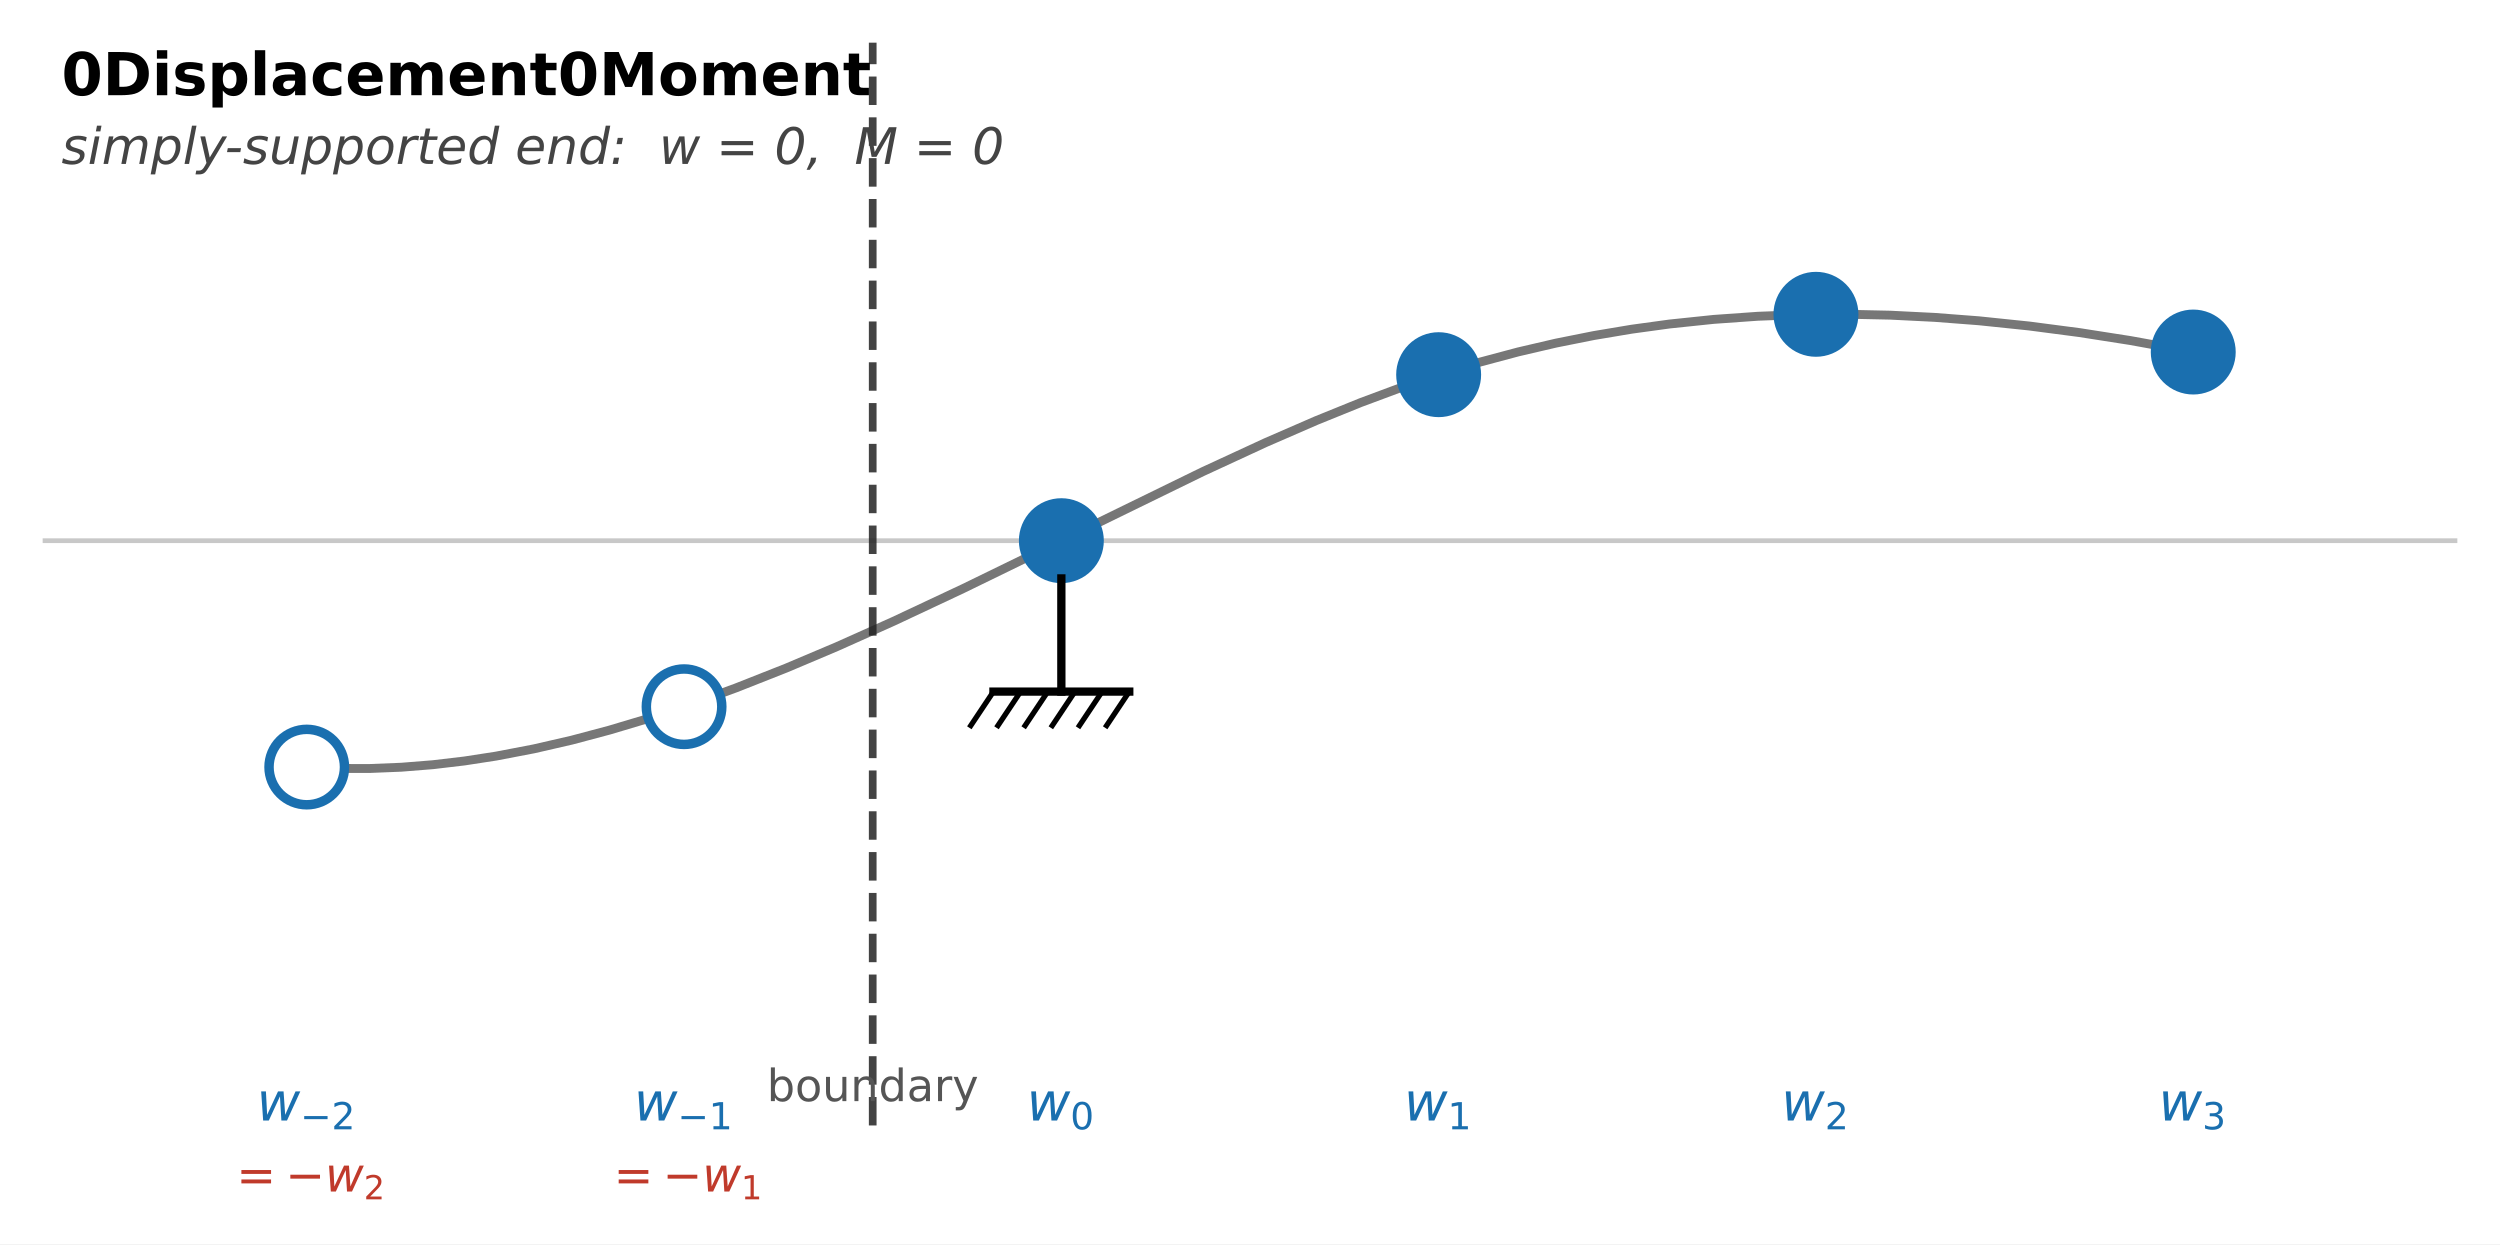
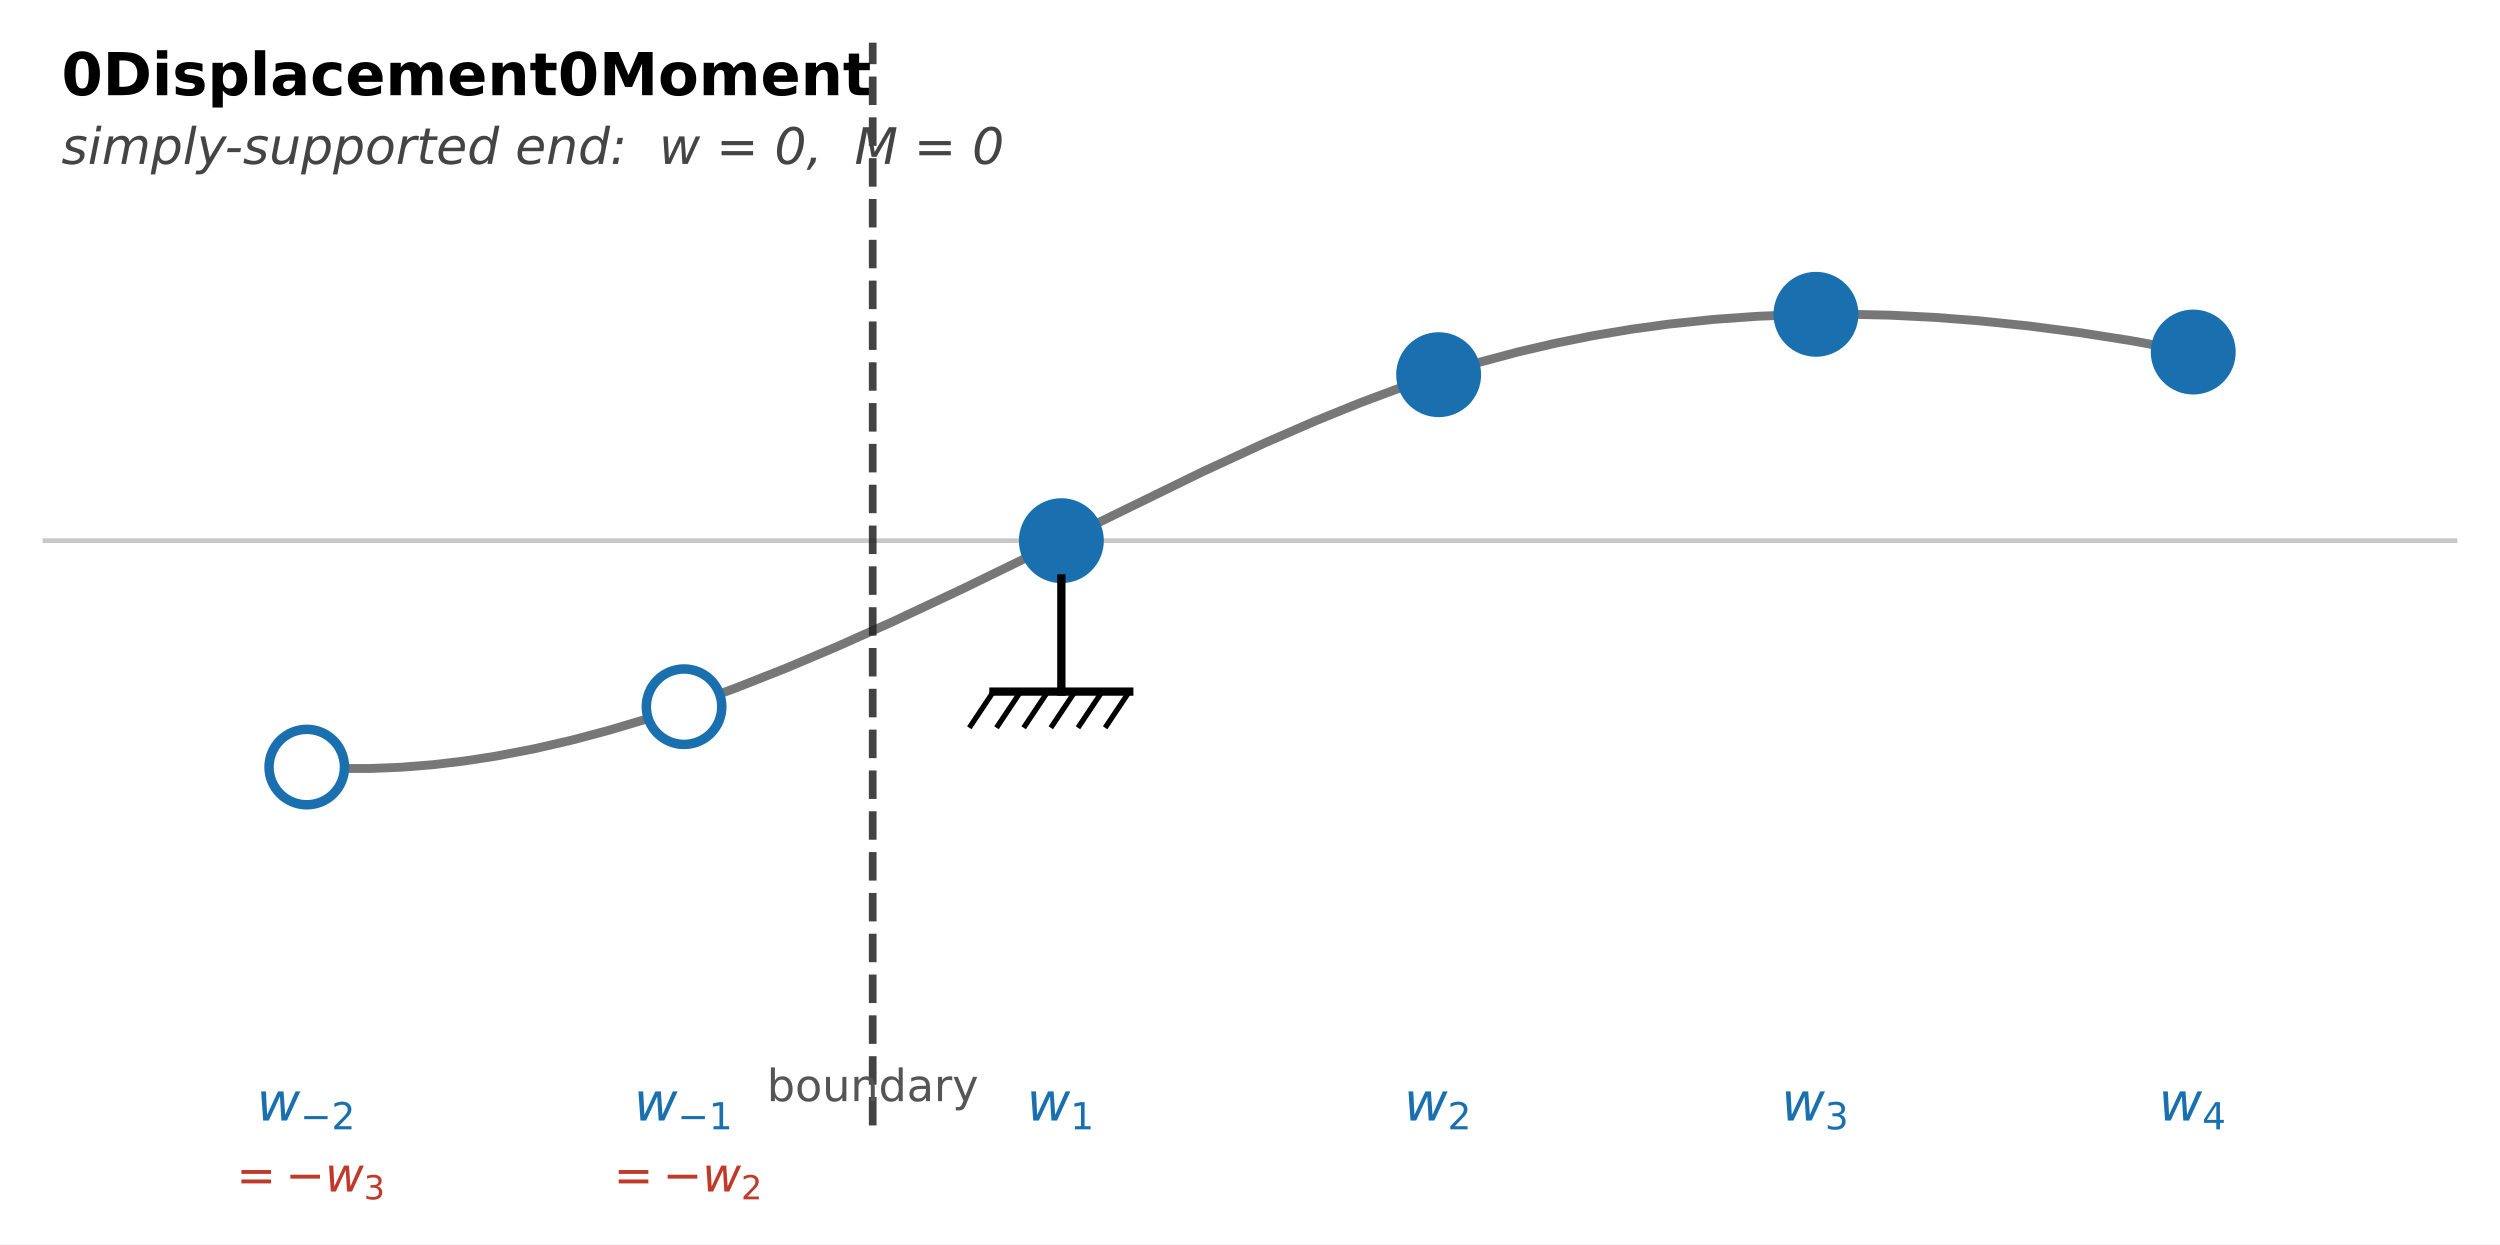
<svg xmlns="http://www.w3.org/2000/svg" xmlns:xlink="http://www.w3.org/1999/xlink" width="421.986pt" height="210.014pt" viewBox="0 0 421.986 210.014" version="1.1">
  <defs>
    <style type="text/css">*{stroke-linejoin: round; stroke-linecap: butt}</style>
  </defs>
  <g id="figure_1">
    <g id="patch_1">
      <path d="M 0 210.014  L 421.986 210.014  L 421.986 0  L 0 0  z " style="fill: #ffffff" />
    </g>
    <g id="axes_1">
      <g id="line2d_1">
-         <path d="M 7.2 91.265  L 414.786 91.265  " clip-path="url(#pff01585da7)" style="fill: none; stroke: #c8c8c8; stroke-width: 0.8; stroke-linecap: square" />
+         <path d="M 7.2 91.265  L 414.786 91.265  " clip-path="url(#p7b2e10536d)" style="fill: none; stroke: #c8c8c8; stroke-width: 0.8; stroke-linecap: square" />
      </g>
      <g id="line2d_2">
-         <path d="M 51.78 129.476  L 57.105 129.712  L 62.429 129.718  L 67.754 129.503  L 73.079 129.076  L 78.404 128.447  L 83.729 127.627  L 90.119 126.402  L 96.509 124.932  L 102.898 123.232  L 109.288 121.321  L 116.743 118.844  L 124.198 116.127  L 132.718 112.763  L 141.237 109.16  L 150.822 104.871  L 162.537 99.368  L 178.511 91.58  L 203.006 79.619  L 213.656 74.697  L 222.175 70.992  L 229.63 67.97  L 237.085 65.193  L 243.475 63.038  L 249.865 61.109  L 256.254 59.403  L 262.644 57.915  L 269.034 56.638  L 275.424 55.566  L 281.814 54.691  L 289.269 53.912  L 296.723 53.384  L 304.178 53.096  L 311.633 53.038  L 319.088 53.2  L 326.543 53.572  L 333.997 54.143  L 342.517 55.027  L 351.037 56.143  L 359.557 57.475  L 369.142 59.214  L 370.207 59.422  L 370.207 59.422  " clip-path="url(#pff01585da7)" style="fill: none; stroke: #555555; stroke-opacity: 0.8; stroke-width: 1.5; stroke-linecap: square" />
+         <path d="M 51.78 129.476  L 57.105 129.712  L 62.429 129.718  L 67.754 129.503  L 73.079 129.076  L 78.404 128.447  L 83.729 127.627  L 90.119 126.402  L 96.509 124.932  L 102.898 123.232  L 109.288 121.321  L 116.743 118.844  L 124.198 116.127  L 132.718 112.763  L 141.237 109.16  L 150.822 104.871  L 162.537 99.368  L 178.511 91.58  L 203.006 79.619  L 213.656 74.697  L 222.175 70.992  L 229.63 67.97  L 237.085 65.193  L 243.475 63.038  L 249.865 61.109  L 256.254 59.403  L 262.644 57.915  L 269.034 56.638  L 275.424 55.566  L 281.814 54.691  L 289.269 53.912  L 296.723 53.384  L 304.178 53.096  L 311.633 53.038  L 319.088 53.2  L 326.543 53.572  L 333.997 54.143  L 342.517 55.027  L 351.037 56.143  L 359.557 57.475  L 369.142 59.214  L 370.207 59.422  L 370.207 59.422  " clip-path="url(#p7b2e10536d)" style="fill: none; stroke: #555555; stroke-opacity: 0.8; stroke-width: 1.5; stroke-linecap: square" />
      </g>
      <g id="line2d_3">
-         <path d="M 147.308 189.977  L 147.308 7.2  " clip-path="url(#pff01585da7)" style="fill: none; stroke-dasharray: 4.81,2.08; stroke-dashoffset: 0; stroke: #222222; stroke-opacity: 0.85; stroke-width: 1.3" />
+         <path d="M 147.308 189.977  L 147.308 7.2  " clip-path="url(#p7b2e10536d)" style="fill: none; stroke-dasharray: 4.81,2.08; stroke-dashoffset: 0; stroke: #222222; stroke-opacity: 0.85; stroke-width: 1.3" />
      </g>
      <g id="text_1">
        <g style="fill: #555555" transform="translate(129.4396 185.8698) scale(0.075 -0.075)">
          <defs>
            <path id="DejaVuSans-62" d="M 3116 1747  Q 3116 2381 2855 2742  Q 2594 3103 2138 3103  Q 1681 3103 1420 2742  Q 1159 2381 1159 1747  Q 1159 1113 1420 752  Q 1681 391 2138 391  Q 2594 391 2855 752  Q 3116 1113 3116 1747  z M 1159 2969  Q 1341 3281 1617 3432  Q 1894 3584 2278 3584  Q 2916 3584 3314 3078  Q 3713 2572 3713 1747  Q 3713 922 3314 415  Q 2916 -91 2278 -91  Q 1894 -91 1617 61  Q 1341 213 1159 525  L 1159 0  L 581 0  L 581 4863  L 1159 4863  L 1159 2969  z " transform="scale(0.015625)" />
            <path id="DejaVuSans-6f" d="M 1959 3097  Q 1497 3097 1228 2736  Q 959 2375 959 1747  Q 959 1119 1226 758  Q 1494 397 1959 397  Q 2419 397 2687 759  Q 2956 1122 2956 1747  Q 2956 2369 2687 2733  Q 2419 3097 1959 3097  z M 1959 3584  Q 2709 3584 3137 3096  Q 3566 2609 3566 1747  Q 3566 888 3137 398  Q 2709 -91 1959 -91  Q 1206 -91 779 398  Q 353 888 353 1747  Q 353 2609 779 3096  Q 1206 3584 1959 3584  z " transform="scale(0.015625)" />
            <path id="DejaVuSans-75" d="M 544 1381  L 544 3500  L 1119 3500  L 1119 1403  Q 1119 906 1312 657  Q 1506 409 1894 409  Q 2359 409 2629 706  Q 2900 1003 2900 1516  L 2900 3500  L 3475 3500  L 3475 0  L 2900 0  L 2900 538  Q 2691 219 2414 64  Q 2138 -91 1772 -91  Q 1169 -91 856 284  Q 544 659 544 1381  z M 1991 3584  L 1991 3584  z " transform="scale(0.015625)" />
            <path id="DejaVuSans-6e" d="M 3513 2113  L 3513 0  L 2938 0  L 2938 2094  Q 2938 2591 2744 2837  Q 2550 3084 2163 3084  Q 1697 3084 1428 2787  Q 1159 2491 1159 1978  L 1159 0  L 581 0  L 581 3500  L 1159 3500  L 1159 2956  Q 1366 3272 1645 3428  Q 1925 3584 2291 3584  Q 2894 3584 3203 3211  Q 3513 2838 3513 2113  z " transform="scale(0.015625)" />
            <path id="DejaVuSans-64" d="M 2906 2969  L 2906 4863  L 3481 4863  L 3481 0  L 2906 0  L 2906 525  Q 2725 213 2448 61  Q 2172 -91 1784 -91  Q 1150 -91 751 415  Q 353 922 353 1747  Q 353 2572 751 3078  Q 1150 3584 1784 3584  Q 2172 3584 2448 3432  Q 2725 3281 2906 2969  z M 947 1747  Q 947 1113 1208 752  Q 1469 391 1925 391  Q 2381 391 2643 752  Q 2906 1113 2906 1747  Q 2906 2381 2643 2742  Q 2381 3103 1925 3103  Q 1469 3103 1208 2742  Q 947 2381 947 1747  z " transform="scale(0.015625)" />
            <path id="DejaVuSans-61" d="M 2194 1759  Q 1497 1759 1228 1600  Q 959 1441 959 1056  Q 959 750 1161 570  Q 1363 391 1709 391  Q 2188 391 2477 730  Q 2766 1069 2766 1631  L 2766 1759  L 2194 1759  z M 3341 1997  L 3341 0  L 2766 0  L 2766 531  Q 2569 213 2275 61  Q 1981 -91 1556 -91  Q 1019 -91 701 211  Q 384 513 384 1019  Q 384 1609 779 1909  Q 1175 2209 1959 2209  L 2766 2209  L 2766 2266  Q 2766 2663 2505 2880  Q 2244 3097 1772 3097  Q 1472 3097 1187 3025  Q 903 2953 641 2809  L 641 3341  Q 956 3463 1253 3523  Q 1550 3584 1831 3584  Q 2591 3584 2966 3190  Q 3341 2797 3341 1997  z " transform="scale(0.015625)" />
            <path id="DejaVuSans-72" d="M 2631 2963  Q 2534 3019 2420 3045  Q 2306 3072 2169 3072  Q 1681 3072 1420 2755  Q 1159 2438 1159 1844  L 1159 0  L 581 0  L 581 3500  L 1159 3500  L 1159 2956  Q 1341 3275 1631 3429  Q 1922 3584 2338 3584  Q 2397 3584 2469 3576  Q 2541 3569 2628 3553  L 2631 2963  z " transform="scale(0.015625)" />
            <path id="DejaVuSans-79" d="M 2059 -325  Q 1816 -950 1584 -1140  Q 1353 -1331 966 -1331  L 506 -1331  L 506 -850  L 844 -850  Q 1081 -850 1212 -737  Q 1344 -625 1503 -206  L 1606 56  L 191 3500  L 800 3500  L 1894 763  L 2988 3500  L 3597 3500  L 2059 -325  z " transform="scale(0.015625)" />
          </defs>
          <use xlink:href="#DejaVuSans-62" />
          <use xlink:href="#DejaVuSans-6f" transform="translate(63.47656 0)" />
          <use xlink:href="#DejaVuSans-75" transform="translate(124.6582 0)" />
          <use xlink:href="#DejaVuSans-6e" transform="translate(188.0371 0)" />
          <use xlink:href="#DejaVuSans-64" transform="translate(251.416 0)" />
          <use xlink:href="#DejaVuSans-61" transform="translate(314.8926 0)" />
          <use xlink:href="#DejaVuSans-72" transform="translate(376.1719 0)" />
          <use xlink:href="#DejaVuSans-79" transform="translate(417.2852 0)" />
        </g>
      </g>
      <g id="text_2">
        <g style="fill: #1a6faf" transform="translate(43.31975 189.1733) scale(0.09 -0.09)">
          <defs>
            <path id="DejaVuSans-Oblique-77" d="M 544 3500  L 1113 3500  L 1259 684  L 2566 3500  L 3231 3500  L 3425 684  L 4666 3500  L 5241 3500  L 3641 0  L 2969 0  L 2797 2900  L 1459 0  L 781 0  L 544 3500  z " transform="scale(0.015625)" />
            <path id="DejaVuSans-2212" d="M 678 2272  L 4684 2272  L 4684 1741  L 678 1741  L 678 2272  z " transform="scale(0.015625)" />
            <path id="DejaVuSans-32" d="M 1228 531  L 3431 531  L 3431 0  L 469 0  L 469 531  Q 828 903 1448 1529  Q 2069 2156 2228 2338  Q 2531 2678 2651 2914  Q 2772 3150 2772 3378  Q 2772 3750 2511 3984  Q 2250 4219 1831 4219  Q 1534 4219 1204 4116  Q 875 4013 500 3803  L 500 4441  Q 881 4594 1212 4672  Q 1544 4750 1819 4750  Q 2544 4750 2975 4387  Q 3406 4025 3406 3419  Q 3406 3131 3298 2873  Q 3191 2616 2906 2266  Q 2828 2175 2409 1742  Q 1991 1309 1228 531  z " transform="scale(0.015625)" />
          </defs>
          <use xlink:href="#DejaVuSans-Oblique-77" transform="translate(0 0.3125)" />
          <use xlink:href="#DejaVuSans-2212" transform="translate(81.78711 -16.09375) scale(0.7)" />
          <use xlink:href="#DejaVuSans-32" transform="translate(140.4395 -16.09375) scale(0.7)" />
        </g>
      </g>
      <g id="text_3">
        <g style="fill: #c03a2b" transform="translate(38.33975 201.1506) scale(0.08 -0.08)">
          <defs>
            <path id="DejaVuSans-3d" d="M 678 2906  L 4684 2906  L 4684 2381  L 678 2381  L 678 2906  z M 678 1631  L 4684 1631  L 4684 1100  L 678 1100  L 678 1631  z " transform="scale(0.015625)" />
+             <path id="DejaVuSans-33" d="M 2597 2516  Q 3050 2419 3304 2112  Q 3559 1806 3559 1356  Q 3559 666 3084 287  Q 2609 -91 1734 -91  Q 1441 -91 1130 -33  Q 819 25 488 141  L 488 750  Q 750 597 1062 519  Q 1375 441 1716 441  Q 2309 441 2620 675  Q 2931 909 2931 1356  Q 2931 1769 2642 2001  Q 2353 2234 1838 2234  L 1294 2234  L 1294 2753  L 1863 2753  Q 2328 2753 2575 2939  Q 2822 3125 2822 3475  Q 2822 3834 2567 4026  Q 2313 4219 1838 4219  Q 1578 4219 1281 4162  Q 984 4106 628 3988  L 628 4550  Q 988 4650 1302 4700  Q 1616 4750 1894 4750  Q 2613 4750 3031 4423  Q 3450 4097 3450 3541  Q 3450 3153 3228 2886  Q 3006 2619 2597 2516  z " transform="scale(0.015625)" />
          </defs>
          <use xlink:href="#DejaVuSans-3d" transform="translate(19.48242 0.3125)" />
          <use xlink:href="#DejaVuSans-2212" transform="translate(122.7539 0.3125)" />
          <use xlink:href="#DejaVuSans-Oblique-77" transform="translate(206.543 0.3125)" />
-           <use xlink:href="#DejaVuSans-32" transform="translate(288.3301 -16.09375) scale(0.7)" />
+           <use xlink:href="#DejaVuSans-33" transform="translate(288.3301 -16.09375) scale(0.7)" />
        </g>
      </g>
      <g id="text_4">
        <g style="fill: #1a6faf" transform="translate(107.0051 189.1733) scale(0.09 -0.09)">
          <defs>
            <path id="DejaVuSans-31" d="M 794 531  L 1825 531  L 1825 4091  L 703 3866  L 703 4441  L 1819 4666  L 2450 4666  L 2450 531  L 3481 531  L 3481 0  L 794 0  L 794 531  z " transform="scale(0.015625)" />
          </defs>
          <use xlink:href="#DejaVuSans-Oblique-77" transform="translate(0 0.3125)" />
          <use xlink:href="#DejaVuSans-2212" transform="translate(81.78711 -16.09375) scale(0.7)" />
          <use xlink:href="#DejaVuSans-31" transform="translate(140.4395 -16.09375) scale(0.7)" />
        </g>
      </g>
      <g id="text_5">
        <g style="fill: #c03a2b" transform="translate(102.0251 201.1506) scale(0.08 -0.08)">
          <use xlink:href="#DejaVuSans-3d" transform="translate(19.48242 0.3125)" />
          <use xlink:href="#DejaVuSans-2212" transform="translate(122.7539 0.3125)" />
          <use xlink:href="#DejaVuSans-Oblique-77" transform="translate(206.543 0.3125)" />
-           <use xlink:href="#DejaVuSans-31" transform="translate(288.3301 -16.09375) scale(0.7)" />
+           <use xlink:href="#DejaVuSans-32" transform="translate(288.3301 -16.09375) scale(0.7)" />
        </g>
      </g>
      <g id="text_6">
        <g style="fill: #1a6faf" transform="translate(173.3005 189.1733) scale(0.09 -0.09)">
-           <defs>
-             <path id="DejaVuSans-30" d="M 2034 4250  Q 1547 4250 1301 3770  Q 1056 3291 1056 2328  Q 1056 1369 1301 889  Q 1547 409 2034 409  Q 2525 409 2770 889  Q 3016 1369 3016 2328  Q 3016 3291 2770 3770  Q 2525 4250 2034 4250  z M 2034 4750  Q 2819 4750 3233 4129  Q 3647 3509 3647 2328  Q 3647 1150 3233 529  Q 2819 -91 2034 -91  Q 1250 -91 836 529  Q 422 1150 422 2328  Q 422 3509 836 4129  Q 1250 4750 2034 4750  z " transform="scale(0.015625)" />
-           </defs>
-           <use xlink:href="#DejaVuSans-Oblique-77" transform="translate(0 0.3125)" />
-           <use xlink:href="#DejaVuSans-30" transform="translate(81.78711 -16.09375) scale(0.7)" />
+           <use xlink:href="#DejaVuSans-Oblique-77" transform="translate(0 0.3125)" />
+           <use xlink:href="#DejaVuSans-31" transform="translate(81.78711 -16.09375) scale(0.7)" />
        </g>
      </g>
      <g id="text_7">
        <g style="fill: #1a6faf" transform="translate(236.9858 189.1733) scale(0.09 -0.09)">
          <use xlink:href="#DejaVuSans-Oblique-77" transform="translate(0 0.3125)" />
-           <use xlink:href="#DejaVuSans-31" transform="translate(81.78711 -16.09375) scale(0.7)" />
+           <use xlink:href="#DejaVuSans-32" transform="translate(81.78711 -16.09375) scale(0.7)" />
        </g>
      </g>
      <g id="text_8">
        <g style="fill: #1a6faf" transform="translate(300.6712 189.1733) scale(0.09 -0.09)">
          <use xlink:href="#DejaVuSans-Oblique-77" transform="translate(0 0.3125)" />
-           <use xlink:href="#DejaVuSans-32" transform="translate(81.78711 -16.09375) scale(0.7)" />
+           <use xlink:href="#DejaVuSans-33" transform="translate(81.78711 -16.09375) scale(0.7)" />
        </g>
      </g>
      <g id="text_9">
        <g style="fill: #1a6faf" transform="translate(364.3565 189.1733) scale(0.09 -0.09)">
          <defs>
-             <path id="DejaVuSans-33" d="M 2597 2516  Q 3050 2419 3304 2112  Q 3559 1806 3559 1356  Q 3559 666 3084 287  Q 2609 -91 1734 -91  Q 1441 -91 1130 -33  Q 819 25 488 141  L 488 750  Q 750 597 1062 519  Q 1375 441 1716 441  Q 2309 441 2620 675  Q 2931 909 2931 1356  Q 2931 1769 2642 2001  Q 2353 2234 1838 2234  L 1294 2234  L 1294 2753  L 1863 2753  Q 2328 2753 2575 2939  Q 2822 3125 2822 3475  Q 2822 3834 2567 4026  Q 2313 4219 1838 4219  Q 1578 4219 1281 4162  Q 984 4106 628 3988  L 628 4550  Q 988 4650 1302 4700  Q 1616 4750 1894 4750  Q 2613 4750 3031 4423  Q 3450 4097 3450 3541  Q 3450 3153 3228 2886  Q 3006 2619 2597 2516  z " transform="scale(0.015625)" />
-           </defs>
-           <use xlink:href="#DejaVuSans-Oblique-77" transform="translate(0 0.3125)" />
-           <use xlink:href="#DejaVuSans-33" transform="translate(81.78711 -16.09375) scale(0.7)" />
+             <path id="DejaVuSans-34" d="M 2419 4116  L 825 1625  L 2419 1625  L 2419 4116  z M 2253 4666  L 3047 4666  L 3047 1625  L 3713 1625  L 3713 1100  L 3047 1100  L 3047 0  L 2419 0  L 2419 1100  L 313 1100  L 313 1709  L 2253 4666  z " transform="scale(0.015625)" />
+           </defs>
+           <use xlink:href="#DejaVuSans-Oblique-77" transform="translate(0 0.3125)" />
+           <use xlink:href="#DejaVuSans-34" transform="translate(81.78711 -16.09375) scale(0.7)" />
        </g>
      </g>
      <g id="text_10">
        <g transform="translate(10.38427 16.07214) scale(0.1 -0.1)">
          <defs>
            <path id="DejaVuSans-Bold-30" d="M 2944 2338  Q 2944 3213 2780 3570  Q 2616 3928 2228 3928  Q 1841 3928 1675 3570  Q 1509 3213 1509 2338  Q 1509 1453 1675 1090  Q 1841 728 2228 728  Q 2613 728 2778 1090  Q 2944 1453 2944 2338  z M 4147 2328  Q 4147 1169 3647 539  Q 3147 -91 2228 -91  Q 1306 -91 806 539  Q 306 1169 306 2328  Q 306 3491 806 4120  Q 1306 4750 2228 4750  Q 3147 4750 3647 4120  Q 4147 3491 4147 2328  z " transform="scale(0.015625)" />
            <path id="DejaVuSans-Bold-44" d="M 1791 3756  L 1791 909  L 2222 909  Q 2959 909 3348 1275  Q 3738 1641 3738 2338  Q 3738 3031 3350 3393  Q 2963 3756 2222 3756  L 1791 3756  z M 588 4666  L 1856 4666  Q 2919 4666 3439 4514  Q 3959 4363 4331 4000  Q 4659 3684 4818 3271  Q 4978 2859 4978 2338  Q 4978 1809 4818 1395  Q 4659 981 4331 666  Q 3956 303 3431 151  Q 2906 0 1856 0  L 588 0  L 588 4666  z " transform="scale(0.015625)" />
            <path id="DejaVuSans-Bold-69" d="M 538 3500  L 1656 3500  L 1656 0  L 538 0  L 538 3500  z M 538 4863  L 1656 4863  L 1656 3950  L 538 3950  L 538 4863  z " transform="scale(0.015625)" />
            <path id="DejaVuSans-Bold-73" d="M 3272 3391  L 3272 2541  Q 2913 2691 2578 2766  Q 2244 2841 1947 2841  Q 1628 2841 1473 2761  Q 1319 2681 1319 2516  Q 1319 2381 1436 2309  Q 1553 2238 1856 2203  L 2053 2175  Q 2913 2066 3209 1816  Q 3506 1566 3506 1031  Q 3506 472 3093 190  Q 2681 -91 1863 -91  Q 1516 -91 1145 -36  Q 775 19 384 128  L 384 978  Q 719 816 1070 734  Q 1422 653 1784 653  Q 2113 653 2278 743  Q 2444 834 2444 1013  Q 2444 1163 2330 1236  Q 2216 1309 1875 1350  L 1678 1375  Q 931 1469 631 1722  Q 331 1975 331 2491  Q 331 3047 712 3315  Q 1094 3584 1881 3584  Q 2191 3584 2531 3537  Q 2872 3491 3272 3391  z " transform="scale(0.015625)" />
            <path id="DejaVuSans-Bold-70" d="M 1656 506  L 1656 -1331  L 538 -1331  L 538 3500  L 1656 3500  L 1656 2988  Q 1888 3294 2169 3439  Q 2450 3584 2816 3584  Q 3463 3584 3878 3070  Q 4294 2556 4294 1747  Q 4294 938 3878 423  Q 3463 -91 2816 -91  Q 2450 -91 2169 54  Q 1888 200 1656 506  z M 2400 2772  Q 2041 2772 1848 2508  Q 1656 2244 1656 1747  Q 1656 1250 1848 986  Q 2041 722 2400 722  Q 2759 722 2948 984  Q 3138 1247 3138 1747  Q 3138 2247 2948 2509  Q 2759 2772 2400 2772  z " transform="scale(0.015625)" />
            <path id="DejaVuSans-Bold-6c" d="M 538 4863  L 1656 4863  L 1656 0  L 538 0  L 538 4863  z " transform="scale(0.015625)" />
            <path id="DejaVuSans-Bold-61" d="M 2106 1575  Q 1756 1575 1579 1456  Q 1403 1338 1403 1106  Q 1403 894 1545 773  Q 1688 653 1941 653  Q 2256 653 2472 879  Q 2688 1106 2688 1447  L 2688 1575  L 2106 1575  z M 3816 1997  L 3816 0  L 2688 0  L 2688 519  Q 2463 200 2181 54  Q 1900 -91 1497 -91  Q 953 -91 614 226  Q 275 544 275 1050  Q 275 1666 698 1953  Q 1122 2241 2028 2241  L 2688 2241  L 2688 2328  Q 2688 2594 2478 2717  Q 2269 2841 1825 2841  Q 1466 2841 1156 2769  Q 847 2697 581 2553  L 581 3406  Q 941 3494 1303 3539  Q 1666 3584 2028 3584  Q 2975 3584 3395 3211  Q 3816 2838 3816 1997  z " transform="scale(0.015625)" />
            <path id="DejaVuSans-Bold-63" d="M 3366 3391  L 3366 2478  Q 3138 2634 2908 2709  Q 2678 2784 2431 2784  Q 1963 2784 1702 2511  Q 1441 2238 1441 1747  Q 1441 1256 1702 982  Q 1963 709 2431 709  Q 2694 709 2930 787  Q 3166 866 3366 1019  L 3366 103  Q 3103 6 2833 -42  Q 2563 -91 2291 -91  Q 1344 -91 809 395  Q 275 881 275 1747  Q 275 2613 809 3098  Q 1344 3584 2291 3584  Q 2566 3584 2833 3536  Q 3100 3488 3366 3391  z " transform="scale(0.015625)" />
            <path id="DejaVuSans-Bold-65" d="M 4031 1759  L 4031 1441  L 1416 1441  Q 1456 1047 1700 850  Q 1944 653 2381 653  Q 2734 653 3104 758  Q 3475 863 3866 1075  L 3866 213  Q 3469 63 3072 -14  Q 2675 -91 2278 -91  Q 1328 -91 801 392  Q 275 875 275 1747  Q 275 2603 792 3093  Q 1309 3584 2216 3584  Q 3041 3584 3536 3087  Q 4031 2591 4031 1759  z M 2881 2131  Q 2881 2450 2695 2645  Q 2509 2841 2209 2841  Q 1884 2841 1681 2658  Q 1478 2475 1428 2131  L 2881 2131  z " transform="scale(0.015625)" />
            <path id="DejaVuSans-Bold-6d" d="M 3781 2919  Q 3994 3244 4286 3414  Q 4578 3584 4928 3584  Q 5531 3584 5847 3212  Q 6163 2841 6163 2131  L 6163 0  L 5038 0  L 5038 1825  Q 5041 1866 5042 1909  Q 5044 1953 5044 2034  Q 5044 2406 4934 2573  Q 4825 2741 4581 2741  Q 4263 2741 4089 2478  Q 3916 2216 3909 1719  L 3909 0  L 2784 0  L 2784 1825  Q 2784 2406 2684 2573  Q 2584 2741 2328 2741  Q 2006 2741 1831 2477  Q 1656 2213 1656 1722  L 1656 0  L 531 0  L 531 3500  L 1656 3500  L 1656 2988  Q 1863 3284 2130 3434  Q 2397 3584 2719 3584  Q 3081 3584 3359 3409  Q 3638 3234 3781 2919  z " transform="scale(0.015625)" />
            <path id="DejaVuSans-Bold-6e" d="M 4056 2131  L 4056 0  L 2931 0  L 2931 347  L 2931 1631  Q 2931 2084 2911 2256  Q 2891 2428 2841 2509  Q 2775 2619 2662 2680  Q 2550 2741 2406 2741  Q 2056 2741 1856 2470  Q 1656 2200 1656 1722  L 1656 0  L 538 0  L 538 3500  L 1656 3500  L 1656 2988  Q 1909 3294 2193 3439  Q 2478 3584 2822 3584  Q 3428 3584 3742 3212  Q 4056 2841 4056 2131  z " transform="scale(0.015625)" />
            <path id="DejaVuSans-Bold-74" d="M 1759 4494  L 1759 3500  L 2913 3500  L 2913 2700  L 1759 2700  L 1759 1216  Q 1759 972 1856 886  Q 1953 800 2241 800  L 2816 800  L 2816 0  L 1856 0  Q 1194 0 917 276  Q 641 553 641 1216  L 641 2700  L 84 2700  L 84 3500  L 641 3500  L 641 4494  L 1759 4494  z " transform="scale(0.015625)" />
            <path id="DejaVuSans-Bold-4d" d="M 588 4666  L 2119 4666  L 3181 2169  L 4250 4666  L 5778 4666  L 5778 0  L 4641 0  L 4641 3413  L 3566 897  L 2803 897  L 1728 3413  L 1728 0  L 588 0  L 588 4666  z " transform="scale(0.015625)" />
            <path id="DejaVuSans-Bold-6f" d="M 2203 2784  Q 1831 2784 1636 2517  Q 1441 2250 1441 1747  Q 1441 1244 1636 976  Q 1831 709 2203 709  Q 2569 709 2762 976  Q 2956 1244 2956 1747  Q 2956 2250 2762 2517  Q 2569 2784 2203 2784  z M 2203 3584  Q 3106 3584 3614 3096  Q 4122 2609 4122 1747  Q 4122 884 3614 396  Q 3106 -91 2203 -91  Q 1297 -91 786 396  Q 275 884 275 1747  Q 275 2609 786 3096  Q 1297 3584 2203 3584  z " transform="scale(0.015625)" />
          </defs>
          <use xlink:href="#DejaVuSans-Bold-30" />
          <use xlink:href="#DejaVuSans-Bold-44" transform="translate(69.58008 0)" />
          <use xlink:href="#DejaVuSans-Bold-69" transform="translate(152.5879 0)" />
          <use xlink:href="#DejaVuSans-Bold-73" transform="translate(186.8652 0)" />
          <use xlink:href="#DejaVuSans-Bold-70" transform="translate(246.3867 0)" />
          <use xlink:href="#DejaVuSans-Bold-6c" transform="translate(317.9688 0)" />
          <use xlink:href="#DejaVuSans-Bold-61" transform="translate(352.2461 0)" />
          <use xlink:href="#DejaVuSans-Bold-63" transform="translate(419.7266 0)" />
          <use xlink:href="#DejaVuSans-Bold-65" transform="translate(479.0039 0)" />
          <use xlink:href="#DejaVuSans-Bold-6d" transform="translate(546.8262 0)" />
          <use xlink:href="#DejaVuSans-Bold-65" transform="translate(651.0254 0)" />
          <use xlink:href="#DejaVuSans-Bold-6e" transform="translate(718.8477 0)" />
          <use xlink:href="#DejaVuSans-Bold-74" transform="translate(790.0391 0)" />
          <use xlink:href="#DejaVuSans-Bold-30" transform="translate(837.8418 0)" />
          <use xlink:href="#DejaVuSans-Bold-4d" transform="translate(907.4219 0)" />
          <use xlink:href="#DejaVuSans-Bold-6f" transform="translate(1006.934 0)" />
          <use xlink:href="#DejaVuSans-Bold-6d" transform="translate(1075.635 0)" />
          <use xlink:href="#DejaVuSans-Bold-65" transform="translate(1179.834 0)" />
          <use xlink:href="#DejaVuSans-Bold-6e" transform="translate(1247.656 0)" />
          <use xlink:href="#DejaVuSans-Bold-74" transform="translate(1318.848 0)" />
        </g>
      </g>
      <g id="text_11">
        <g style="fill: #444444" transform="translate(10.38427 27.66945) scale(0.085 -0.085)">
          <defs>
            <path id="DejaVuSans-Oblique-73" d="M 3200 3397  L 3091 2853  Q 2863 2978 2609 3040  Q 2356 3103 2088 3103  Q 1634 3103 1373 2948  Q 1113 2794 1113 2528  Q 1113 2219 1719 2053  Q 1766 2041 1788 2034  L 1972 1978  Q 2547 1819 2739 1644  Q 2931 1469 2931 1166  Q 2931 609 2489 259  Q 2047 -91 1331 -91  Q 1053 -91 747 -37  Q 441 16 72 128  L 184 722  Q 500 559 806 475  Q 1113 391 1394 391  Q 1816 391 2080 572  Q 2344 753 2344 1031  Q 2344 1331 1650 1516  L 1591 1531  L 1394 1581  Q 956 1697 753 1886  Q 550 2075 550 2369  Q 550 2928 970 3256  Q 1391 3584 2113 3584  Q 2397 3584 2667 3537  Q 2938 3491 3200 3397  z " transform="scale(0.015625)" />
            <path id="DejaVuSans-Oblique-69" d="M 1172 4863  L 1747 4863  L 1606 4134  L 1031 4134  L 1172 4863  z M 909 3500  L 1484 3500  L 800 0  L 225 0  L 909 3500  z " transform="scale(0.015625)" />
            <path id="DejaVuSans-Oblique-6d" d="M 5747 2113  L 5338 0  L 4763 0  L 5166 2094  Q 5191 2228 5203 2325  Q 5216 2422 5216 2491  Q 5216 2772 5059 2928  Q 4903 3084 4622 3084  Q 4203 3084 3875 2770  Q 3547 2456 3450 1953  L 3066 0  L 2491 0  L 2900 2094  Q 2925 2209 2937 2307  Q 2950 2406 2950 2484  Q 2950 2769 2794 2926  Q 2638 3084 2363 3084  Q 1938 3084 1609 2770  Q 1281 2456 1184 1953  L 800 0  L 225 0  L 909 3500  L 1484 3500  L 1375 2956  Q 1609 3263 1923 3423  Q 2238 3584 2597 3584  Q 2978 3584 3223 3384  Q 3469 3184 3519 2828  Q 3781 3197 4126 3390  Q 4472 3584 4856 3584  Q 5306 3584 5551 3325  Q 5797 3066 5797 2591  Q 5797 2488 5784 2364  Q 5772 2241 5747 2113  z " transform="scale(0.015625)" />
            <path id="DejaVuSans-Oblique-70" d="M 3175 2156  Q 3175 2616 2975 2859  Q 2775 3103 2400 3103  Q 2144 3103 1911 2972  Q 1678 2841 1497 2591  Q 1319 2344 1212 1994  Q 1106 1644 1106 1300  Q 1106 863 1306 627  Q 1506 391 1875 391  Q 2147 391 2380 519  Q 2613 647 2778 891  Q 2956 1147 3065 1494  Q 3175 1841 3175 2156  z M 1394 2969  Q 1625 3272 1939 3428  Q 2253 3584 2638 3584  Q 3175 3584 3472 3232  Q 3769 2881 3769 2247  Q 3769 1728 3584 1258  Q 3400 788 3053 416  Q 2822 169 2531 39  Q 2241 -91 1919 -91  Q 1547 -91 1294 64  Q 1041 219 916 525  L 556 -1331  L -19 -1331  L 922 3500  L 1497 3500  L 1394 2969  z " transform="scale(0.015625)" />
            <path id="DejaVuSans-Oblique-6c" d="M 1172 4863  L 1747 4863  L 800 0  L 225 0  L 1172 4863  z " transform="scale(0.015625)" />
            <path id="DejaVuSans-Oblique-79" d="M 1588 -325  Q 1188 -997 936 -1164  Q 684 -1331 294 -1331  L -159 -1331  L -63 -850  L 269 -850  Q 509 -850 678 -719  Q 847 -588 1056 -206  L 1234 128  L 459 3500  L 1069 3500  L 1650 819  L 3256 3500  L 3859 3500  L 1588 -325  z " transform="scale(0.015625)" />
            <path id="DejaVuSans-Oblique-2d" d="M 391 2009  L 2075 2009  L 1978 1497  L 288 1497  L 391 2009  z " transform="scale(0.015625)" />
            <path id="DejaVuSans-Oblique-75" d="M 428 1388  L 838 3500  L 1416 3500  L 1006 1409  Q 975 1256 961 1147  Q 947 1038 947 966  Q 947 700 1109 554  Q 1272 409 1569 409  Q 2031 409 2368 721  Q 2706 1034 2809 1563  L 3194 3500  L 3769 3500  L 3091 0  L 2516 0  L 2631 550  Q 2388 244 2052 76  Q 1716 -91 1338 -91  Q 878 -91 622 161  Q 366 413 366 863  Q 366 956 381 1097  Q 397 1238 428 1388  z " transform="scale(0.015625)" />
            <path id="DejaVuSans-Oblique-6f" d="M 1625 -91  Q 1009 -91 651 289  Q 294 669 294 1325  Q 294 1706 417 2101  Q 541 2497 738 2766  Q 1047 3184 1428 3384  Q 1809 3584 2291 3584  Q 2888 3584 3255 3212  Q 3622 2841 3622 2241  Q 3622 1825 3500 1412  Q 3378 1000 3181 728  Q 2875 309 2494 109  Q 2113 -91 1625 -91  z M 891 1344  Q 891 869 1089 633  Q 1288 397 1691 397  Q 2269 397 2648 901  Q 3028 1406 3028 2181  Q 3028 2634 2825 2865  Q 2622 3097 2228 3097  Q 1903 3097 1650 2945  Q 1397 2794 1197 2484  Q 1050 2253 970 1956  Q 891 1659 891 1344  z " transform="scale(0.015625)" />
            <path id="DejaVuSans-Oblique-72" d="M 2853 2969  Q 2766 3016 2653 3041  Q 2541 3066 2413 3066  Q 1953 3066 1609 2717  Q 1266 2369 1153 1784  L 800 0  L 225 0  L 909 3500  L 1484 3500  L 1375 2956  Q 1603 3259 1920 3421  Q 2238 3584 2597 3584  Q 2691 3584 2781 3573  Q 2872 3563 2963 3538  L 2853 2969  z " transform="scale(0.015625)" />
            <path id="DejaVuSans-Oblique-74" d="M 2706 3500  L 2619 3053  L 1472 3053  L 1100 1153  Q 1081 1047 1072 975  Q 1063 903 1063 863  Q 1063 663 1183 572  Q 1303 481 1569 481  L 2150 481  L 2053 0  L 1503 0  Q 991 0 739 200  Q 488 400 488 806  Q 488 878 497 964  Q 506 1050 525 1153  L 897 3053  L 409 3053  L 500 3500  L 978 3500  L 1172 4494  L 1747 4494  L 1556 3500  L 2706 3500  z " transform="scale(0.015625)" />
            <path id="DejaVuSans-Oblique-65" d="M 3078 2063  Q 3088 2113 3092 2166  Q 3097 2219 3097 2272  Q 3097 2653 2873 2875  Q 2650 3097 2266 3097  Q 1838 3097 1509 2826  Q 1181 2556 1013 2059  L 3078 2063  z M 3578 1613  L 903 1613  Q 884 1494 878 1425  Q 872 1356 872 1306  Q 872 872 1139 634  Q 1406 397 1894 397  Q 2269 397 2603 481  Q 2938 566 3225 728  L 3116 159  Q 2806 34 2476 -28  Q 2147 -91 1806 -91  Q 1078 -91 686 257  Q 294 606 294 1247  Q 294 1794 489 2264  Q 684 2734 1063 3103  Q 1306 3334 1642 3459  Q 1978 3584 2356 3584  Q 2950 3584 3301 3228  Q 3653 2872 3653 2272  Q 3653 2128 3634 1964  Q 3616 1800 3578 1613  z " transform="scale(0.015625)" />
            <path id="DejaVuSans-Oblique-64" d="M 2675 525  Q 2444 222 2128 65  Q 1813 -91 1428 -91  Q 903 -91 598 267  Q 294 625 294 1247  Q 294 1766 478 2236  Q 663 2706 1013 3078  Q 1244 3325 1534 3454  Q 1825 3584 2144 3584  Q 2481 3584 2739 3421  Q 2997 3259 3138 2956  L 3513 4863  L 4091 4863  L 3144 0  L 2566 0  L 2675 525  z M 891 1350  Q 891 897 1095 644  Q 1300 391 1663 391  Q 1931 391 2161 520  Q 2391 650 2566 903  Q 2750 1166 2856 1509  Q 2963 1853 2963 2188  Q 2963 2622 2758 2865  Q 2553 3109 2194 3109  Q 1922 3109 1687 2981  Q 1453 2853 1288 2613  Q 1106 2353 998 2009  Q 891 1666 891 1350  z " transform="scale(0.015625)" />
            <path id="DejaVuSans-Oblique-20" transform="scale(0.015625)" />
            <path id="DejaVuSans-Oblique-6e" d="M 3566 2113  L 3156 0  L 2578 0  L 2988 2091  Q 3016 2238 3031 2350  Q 3047 2463 3047 2528  Q 3047 2791 2881 2937  Q 2716 3084 2419 3084  Q 1956 3084 1622 2776  Q 1288 2469 1184 1941  L 800 0  L 225 0  L 903 3500  L 1478 3500  L 1363 2950  Q 1603 3253 1940 3418  Q 2278 3584 2650 3584  Q 3113 3584 3367 3334  Q 3622 3084 3622 2631  Q 3622 2519 3608 2391  Q 3594 2263 3566 2113  z " transform="scale(0.015625)" />
            <path id="DejaVuSans-Oblique-3a" d="M 978 3309  L 1638 3309  L 1484 2516  L 825 2516  L 978 3309  z M 488 794  L 1147 794  L 991 0  L 331 0  L 488 794  z " transform="scale(0.015625)" />
            <path id="DejaVuSans-Oblique-3d" d="M 678 2906  L 4684 2906  L 4684 2381  L 678 2381  L 678 2906  z M 678 1631  L 4684 1631  L 4684 1100  L 678 1100  L 678 1631  z " transform="scale(0.015625)" />
            <path id="DejaVuSans-Oblique-30" d="M 2444 4750  Q 3078 4750 3414 4328  Q 3750 3906 3750 3116  Q 3750 2516 3592 1923  Q 3434 1331 3150 863  Q 2859 394 2467 151  Q 2075 -91 1600 -91  Q 988 -91 653 334  Q 319 759 319 1544  Q 319 2138 480 2733  Q 641 3328 928 3794  Q 1216 4263 1602 4506  Q 1988 4750 2444 4750  z M 2406 4250  Q 2169 4250 1955 4123  Q 1741 3997 1569 3750  Q 1281 3338 1111 2720  Q 941 2103 941 1453  Q 941 938 1123 673  Q 1306 409 1663 409  Q 1913 409 2125 536  Q 2338 663 2509 909  Q 2794 1319 2961 1936  Q 3128 2553 3128 3206  Q 3128 3722 2945 3986  Q 2763 4250 2406 4250  z " transform="scale(0.015625)" />
            <path id="DejaVuSans-Oblique-2c" d="M 575 794  L 1234 794  L 1131 256  L 422 -744  L 19 -744  L 469 256  L 575 794  z " transform="scale(0.015625)" />
            <path id="DejaVuSans-Oblique-4d" d="M 1081 4666  L 2028 4666  L 2572 1522  L 4378 4666  L 5350 4666  L 4441 0  L 3828 0  L 4622 4091  L 2791 897  L 2175 897  L 1581 4103  L 788 0  L 172 0  L 1081 4666  z " transform="scale(0.015625)" />
          </defs>
          <use xlink:href="#DejaVuSans-Oblique-73" />
          <use xlink:href="#DejaVuSans-Oblique-69" transform="translate(52.09961 0)" />
          <use xlink:href="#DejaVuSans-Oblique-6d" transform="translate(79.88281 0)" />
          <use xlink:href="#DejaVuSans-Oblique-70" transform="translate(177.2949 0)" />
          <use xlink:href="#DejaVuSans-Oblique-6c" transform="translate(240.7715 0)" />
          <use xlink:href="#DejaVuSans-Oblique-79" transform="translate(268.5547 0)" />
          <use xlink:href="#DejaVuSans-Oblique-2d" transform="translate(324.1094 0)" />
          <use xlink:href="#DejaVuSans-Oblique-73" transform="translate(360.1934 0)" />
          <use xlink:href="#DejaVuSans-Oblique-75" transform="translate(412.293 0)" />
          <use xlink:href="#DejaVuSans-Oblique-70" transform="translate(475.6719 0)" />
          <use xlink:href="#DejaVuSans-Oblique-70" transform="translate(539.1484 0)" />
          <use xlink:href="#DejaVuSans-Oblique-6f" transform="translate(602.625 0)" />
          <use xlink:href="#DejaVuSans-Oblique-72" transform="translate(663.8066 0)" />
          <use xlink:href="#DejaVuSans-Oblique-74" transform="translate(704.9199 0)" />
          <use xlink:href="#DejaVuSans-Oblique-65" transform="translate(744.1289 0)" />
          <use xlink:href="#DejaVuSans-Oblique-64" transform="translate(805.6523 0)" />
          <use xlink:href="#DejaVuSans-Oblique-20" transform="translate(869.1289 0)" />
          <use xlink:href="#DejaVuSans-Oblique-65" transform="translate(900.916 0)" />
          <use xlink:href="#DejaVuSans-Oblique-6e" transform="translate(962.4395 0)" />
          <use xlink:href="#DejaVuSans-Oblique-64" transform="translate(1025.818 0)" />
          <use xlink:href="#DejaVuSans-Oblique-3a" transform="translate(1089.295 0)" />
          <use xlink:href="#DejaVuSans-Oblique-20" transform="translate(1122.986 0)" />
          <use xlink:href="#DejaVuSans-Oblique-20" transform="translate(1154.773 0)" />
          <use xlink:href="#DejaVuSans-Oblique-77" transform="translate(1186.561 0)" />
          <use xlink:href="#DejaVuSans-Oblique-20" transform="translate(1268.348 0)" />
          <use xlink:href="#DejaVuSans-Oblique-3d" transform="translate(1300.135 0)" />
          <use xlink:href="#DejaVuSans-Oblique-20" transform="translate(1383.924 0)" />
          <use xlink:href="#DejaVuSans-Oblique-30" transform="translate(1415.711 0)" />
          <use xlink:href="#DejaVuSans-Oblique-2c" transform="translate(1479.334 0)" />
          <use xlink:href="#DejaVuSans-Oblique-20" transform="translate(1511.121 0)" />
          <use xlink:href="#DejaVuSans-Oblique-20" transform="translate(1542.908 0)" />
          <use xlink:href="#DejaVuSans-Oblique-4d" transform="translate(1574.695 0)" />
          <use xlink:href="#DejaVuSans-Oblique-20" transform="translate(1660.975 0)" />
          <use xlink:href="#DejaVuSans-Oblique-3d" transform="translate(1692.762 0)" />
          <use xlink:href="#DejaVuSans-Oblique-20" transform="translate(1776.551 0)" />
          <use xlink:href="#DejaVuSans-Oblique-30" transform="translate(1808.338 0)" />
        </g>
      </g>
      <g id="patch_2">
        <path d="M 51.78 135.844  C 53.469 135.844 55.089 135.173 56.283 133.979  C 57.477 132.785 58.148 131.165 58.148 129.476  C 58.148 127.787 57.477 126.167 56.283 124.973  C 55.089 123.778 53.469 123.107 51.78 123.107  C 50.091 123.107 48.471 123.778 47.277 124.973  C 46.082 126.167 45.411 127.787 45.411 129.476  C 45.411 131.165 46.082 132.785 47.277 133.979  C 48.471 135.173 50.091 135.844 51.78 135.844  z " style="fill: #ffffff; stroke: #1a6faf; stroke-width: 1.6; stroke-linejoin: miter" />
      </g>
      <g id="patch_3">
        <path d="M 115.465 125.655  C 117.154 125.655 118.774 124.984 119.968 123.789  C 121.163 122.595 121.834 120.975 121.834 119.286  C 121.834 117.597 121.163 115.977 119.968 114.783  C 118.774 113.589 117.154 112.918 115.465 112.918  C 113.776 112.918 112.156 113.589 110.962 114.783  C 109.768 115.977 109.097 117.597 109.097 119.286  C 109.097 120.975 109.768 122.595 110.962 123.789  C 112.156 124.984 113.776 125.655 115.465 125.655  z " style="fill: #ffffff; stroke: #1a6faf; stroke-width: 1.6; stroke-linejoin: miter" />
      </g>
      <g id="patch_4">
        <path d="M 179.15 97.633  C 180.839 97.633 182.459 96.962 183.654 95.768  C 184.848 94.574 185.519 92.954 185.519 91.265  C 185.519 89.576 184.848 87.956 183.654 86.761  C 182.459 85.567 180.839 84.896 179.15 84.896  C 177.462 84.896 175.842 85.567 174.647 86.761  C 173.453 87.956 172.782 89.576 172.782 91.265  C 172.782 92.954 173.453 94.574 174.647 95.768  C 175.842 96.962 177.462 97.633 179.15 97.633  z " style="fill: #1a6faf; stroke: #1a6faf; stroke-width: 1.6; stroke-linejoin: miter" />
      </g>
      <g id="patch_5">
        <path d="M 242.836 69.612  C 244.525 69.612 246.145 68.941 247.339 67.746  C 248.533 66.552 249.204 64.932 249.204 63.243  C 249.204 61.554 248.533 59.934 247.339 58.74  C 246.145 57.546 244.525 56.875 242.836 56.875  C 241.147 56.875 239.527 57.546 238.333 58.74  C 237.138 59.934 236.467 61.554 236.467 63.243  C 236.467 64.932 237.138 66.552 238.333 67.746  C 239.527 68.941 241.147 69.612 242.836 69.612  z " style="fill: #1a6faf; stroke: #1a6faf; stroke-width: 1.6; stroke-linejoin: miter" />
      </g>
      <g id="patch_6">
        <path d="M 306.521 59.422  C 308.21 59.422 309.83 58.751 311.024 57.557  C 312.219 56.362 312.89 54.742 312.89 53.053  C 312.89 51.365 312.219 49.744 311.024 48.55  C 309.83 47.356 308.21 46.685 306.521 46.685  C 304.832 46.685 303.212 47.356 302.018 48.55  C 300.824 49.744 300.153 51.365 300.153 53.053  C 300.153 54.742 300.824 56.362 302.018 57.557  C 303.212 58.751 304.832 59.422 306.521 59.422  z " style="fill: #1a6faf; stroke: #1a6faf; stroke-width: 1.6; stroke-linejoin: miter" />
      </g>
      <g id="patch_7">
        <path d="M 370.207 65.791  C 371.895 65.791 373.515 65.12 374.71 63.925  C 375.904 62.731 376.575 61.111 376.575 59.422  C 376.575 57.733 375.904 56.113 374.71 54.919  C 373.515 53.724 371.895 53.053 370.207 53.053  C 368.518 53.053 366.898 53.724 365.703 54.919  C 364.509 56.113 363.838 57.733 363.838 59.422  C 363.838 61.111 364.509 62.731 365.703 63.925  C 366.898 65.12 368.518 65.791 370.207 65.791  z " style="fill: #1a6faf; stroke: #1a6faf; stroke-width: 1.6; stroke-linejoin: miter" />
      </g>
      <g id="line2d_4">
-         <path d="M 179.15 97.633  L 179.15 116.739  " clip-path="url(#pff01585da7)" style="fill: none; stroke: #000000; stroke-width: 1.4; stroke-linecap: square" />
+         <path d="M 179.15 97.633  L 179.15 116.739  " clip-path="url(#p7b2e10536d)" style="fill: none; stroke: #000000; stroke-width: 1.4; stroke-linecap: square" />
      </g>
      <g id="line2d_5">
-         <path d="M 167.687 116.739  L 190.614 116.739  " clip-path="url(#pff01585da7)" style="fill: none; stroke: #000000; stroke-width: 1.4; stroke-linecap: square" />
+         <path d="M 167.687 116.739  L 190.614 116.739  " clip-path="url(#p7b2e10536d)" style="fill: none; stroke: #000000; stroke-width: 1.4; stroke-linecap: square" />
      </g>
      <g id="line2d_6">
-         <path d="M 167.687 116.739  L 163.866 122.47  " clip-path="url(#pff01585da7)" style="fill: none; stroke: #000000; stroke-width: 0.9; stroke-linecap: square" />
+         <path d="M 167.687 116.739  L 163.866 122.47  " clip-path="url(#p7b2e10536d)" style="fill: none; stroke: #000000; stroke-width: 0.9; stroke-linecap: square" />
      </g>
      <g id="line2d_7">
-         <path d="M 172.272 116.739  L 168.451 122.47  " clip-path="url(#pff01585da7)" style="fill: none; stroke: #000000; stroke-width: 0.9; stroke-linecap: square" />
+         <path d="M 172.272 116.739  L 168.451 122.47  " clip-path="url(#p7b2e10536d)" style="fill: none; stroke: #000000; stroke-width: 0.9; stroke-linecap: square" />
      </g>
      <g id="line2d_8">
-         <path d="M 176.858 116.739  L 173.037 122.47  " clip-path="url(#pff01585da7)" style="fill: none; stroke: #000000; stroke-width: 0.9; stroke-linecap: square" />
+         <path d="M 176.858 116.739  L 173.037 122.47  " clip-path="url(#p7b2e10536d)" style="fill: none; stroke: #000000; stroke-width: 0.9; stroke-linecap: square" />
      </g>
      <g id="line2d_9">
-         <path d="M 181.443 116.739  L 177.622 122.47  " clip-path="url(#pff01585da7)" style="fill: none; stroke: #000000; stroke-width: 0.9; stroke-linecap: square" />
+         <path d="M 181.443 116.739  L 177.622 122.47  " clip-path="url(#p7b2e10536d)" style="fill: none; stroke: #000000; stroke-width: 0.9; stroke-linecap: square" />
      </g>
      <g id="line2d_10">
-         <path d="M 186.028 116.739  L 182.207 122.47  " clip-path="url(#pff01585da7)" style="fill: none; stroke: #000000; stroke-width: 0.9; stroke-linecap: square" />
+         <path d="M 186.028 116.739  L 182.207 122.47  " clip-path="url(#p7b2e10536d)" style="fill: none; stroke: #000000; stroke-width: 0.9; stroke-linecap: square" />
      </g>
      <g id="line2d_11">
-         <path d="M 190.614 116.739  L 186.793 122.47  " clip-path="url(#pff01585da7)" style="fill: none; stroke: #000000; stroke-width: 0.9; stroke-linecap: square" />
+         <path d="M 190.614 116.739  L 186.793 122.47  " clip-path="url(#p7b2e10536d)" style="fill: none; stroke: #000000; stroke-width: 0.9; stroke-linecap: square" />
      </g>
    </g>
  </g>
  <defs>
-     <clipPath id="pff01585da7">
+     <clipPath id="p7b2e10536d">
      <rect x="7.2" y="7.2" width="407.586" height="182.777" />
    </clipPath>
  </defs>
</svg>
